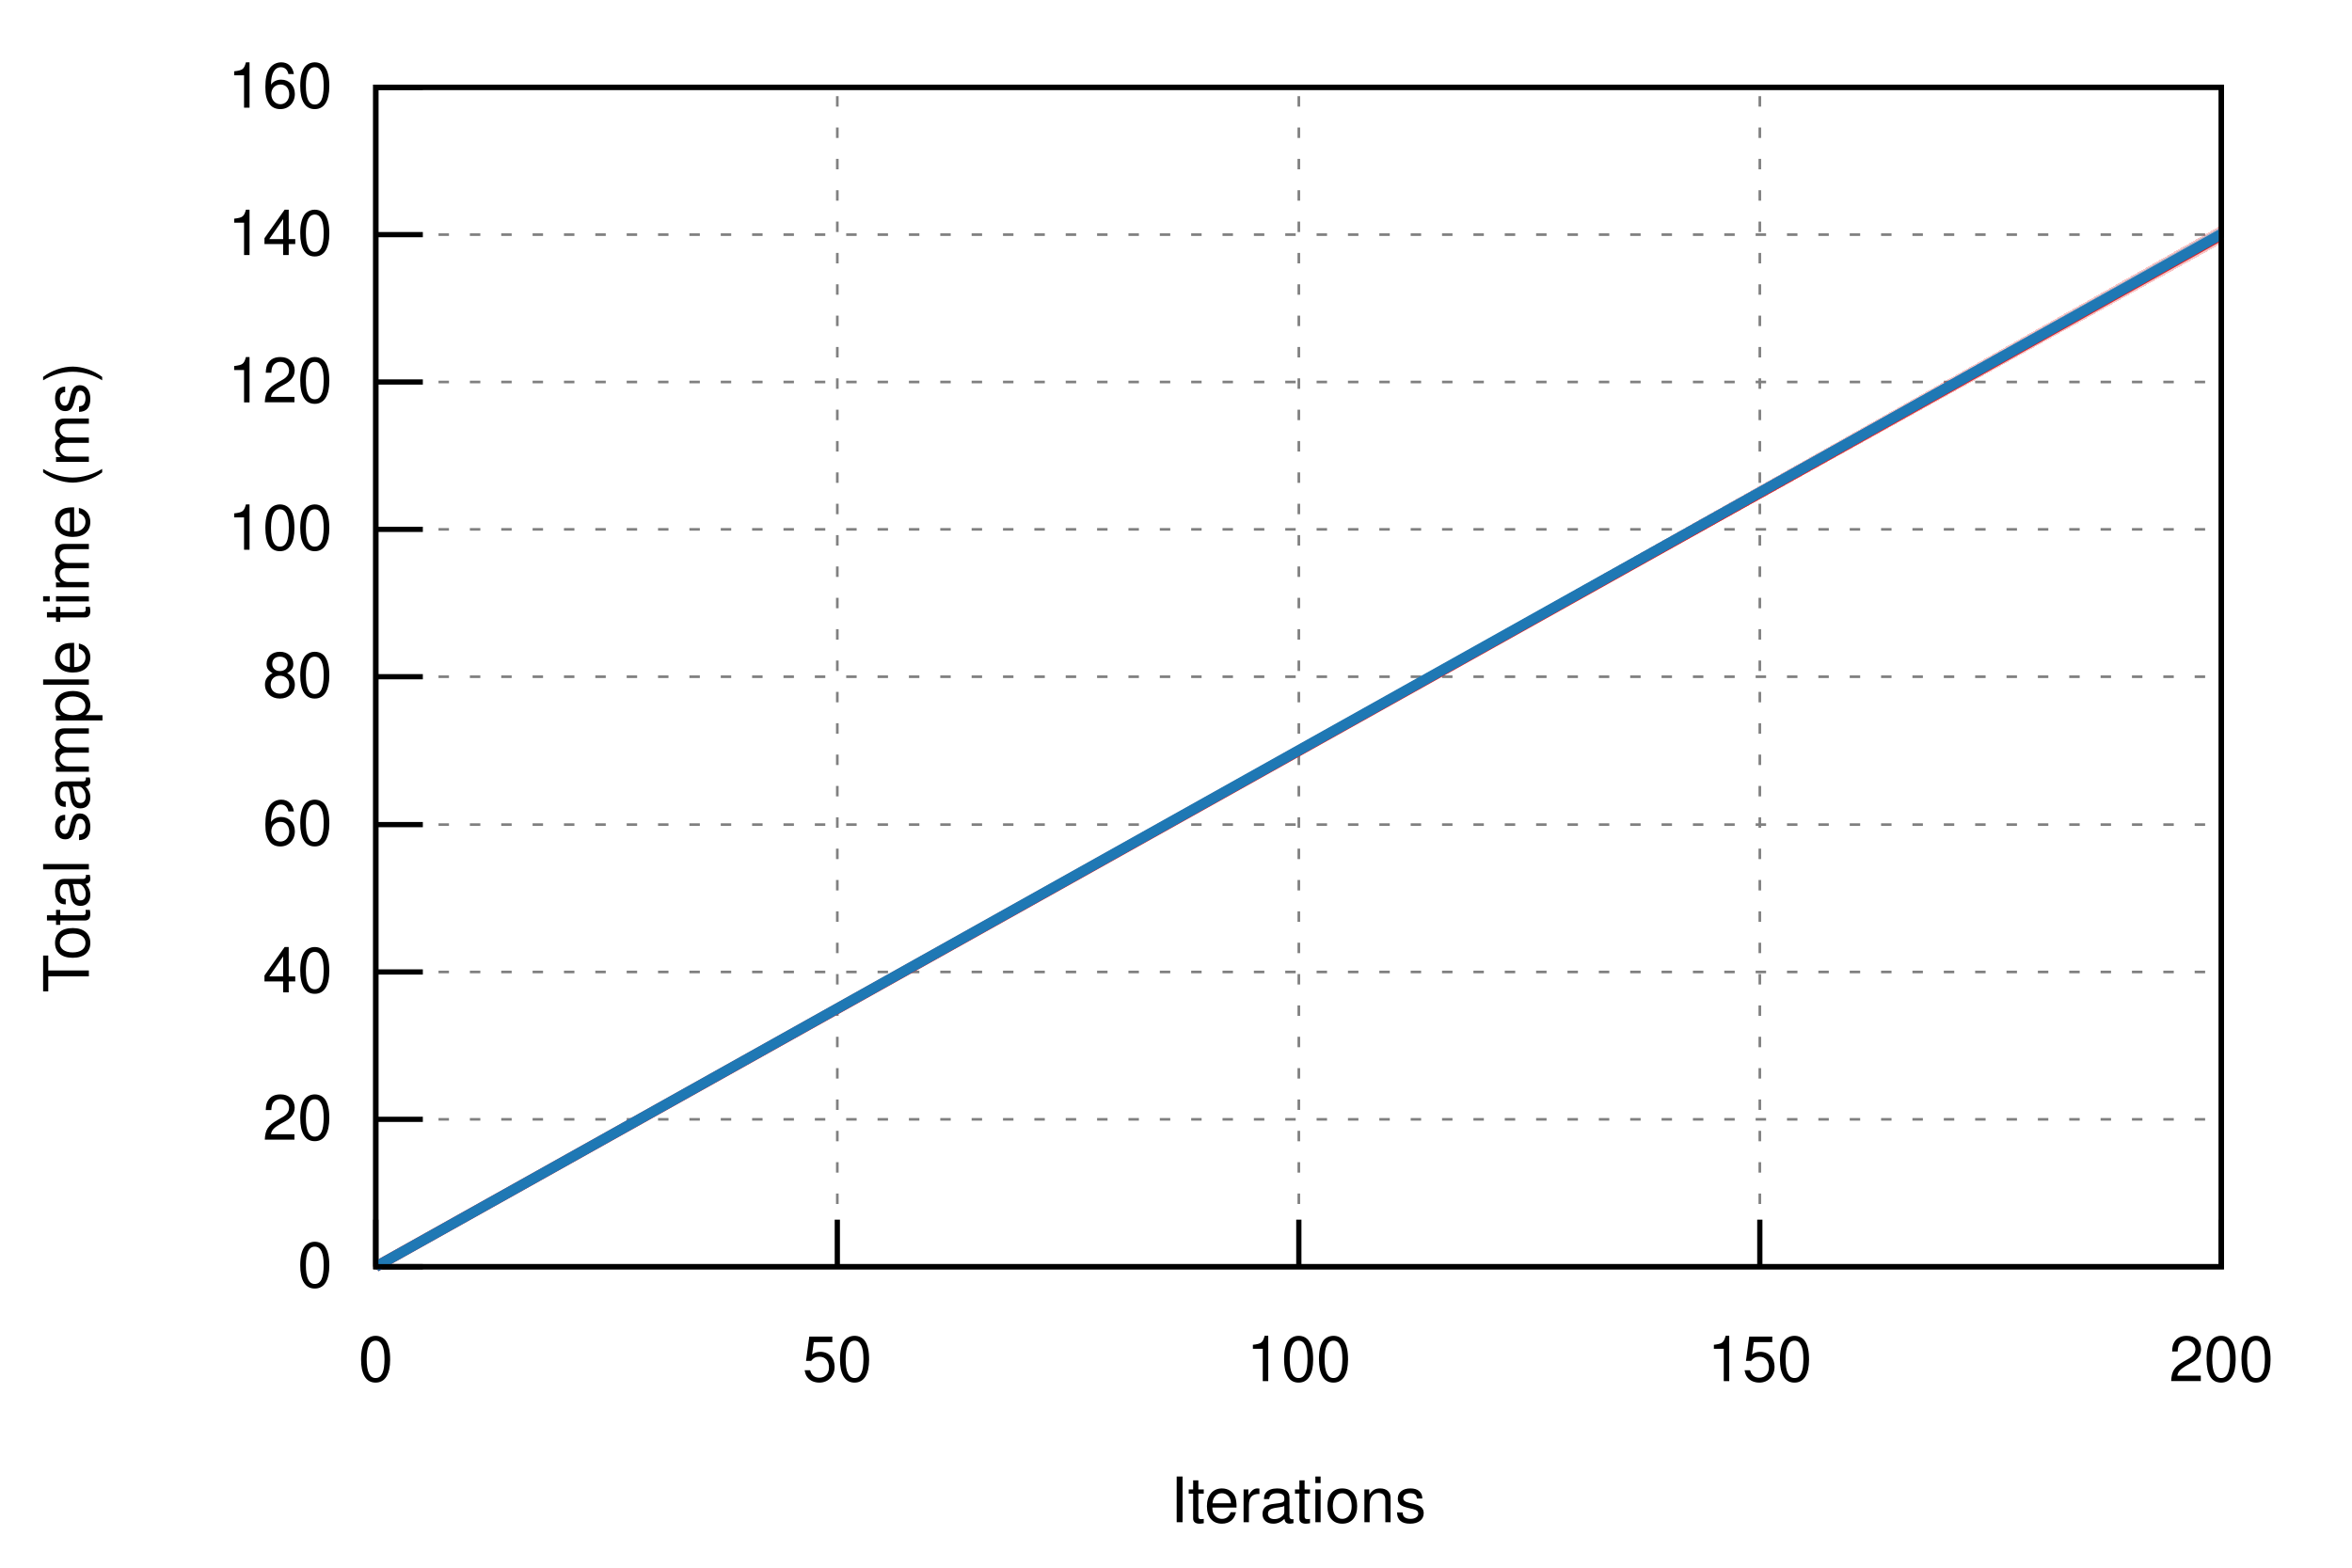
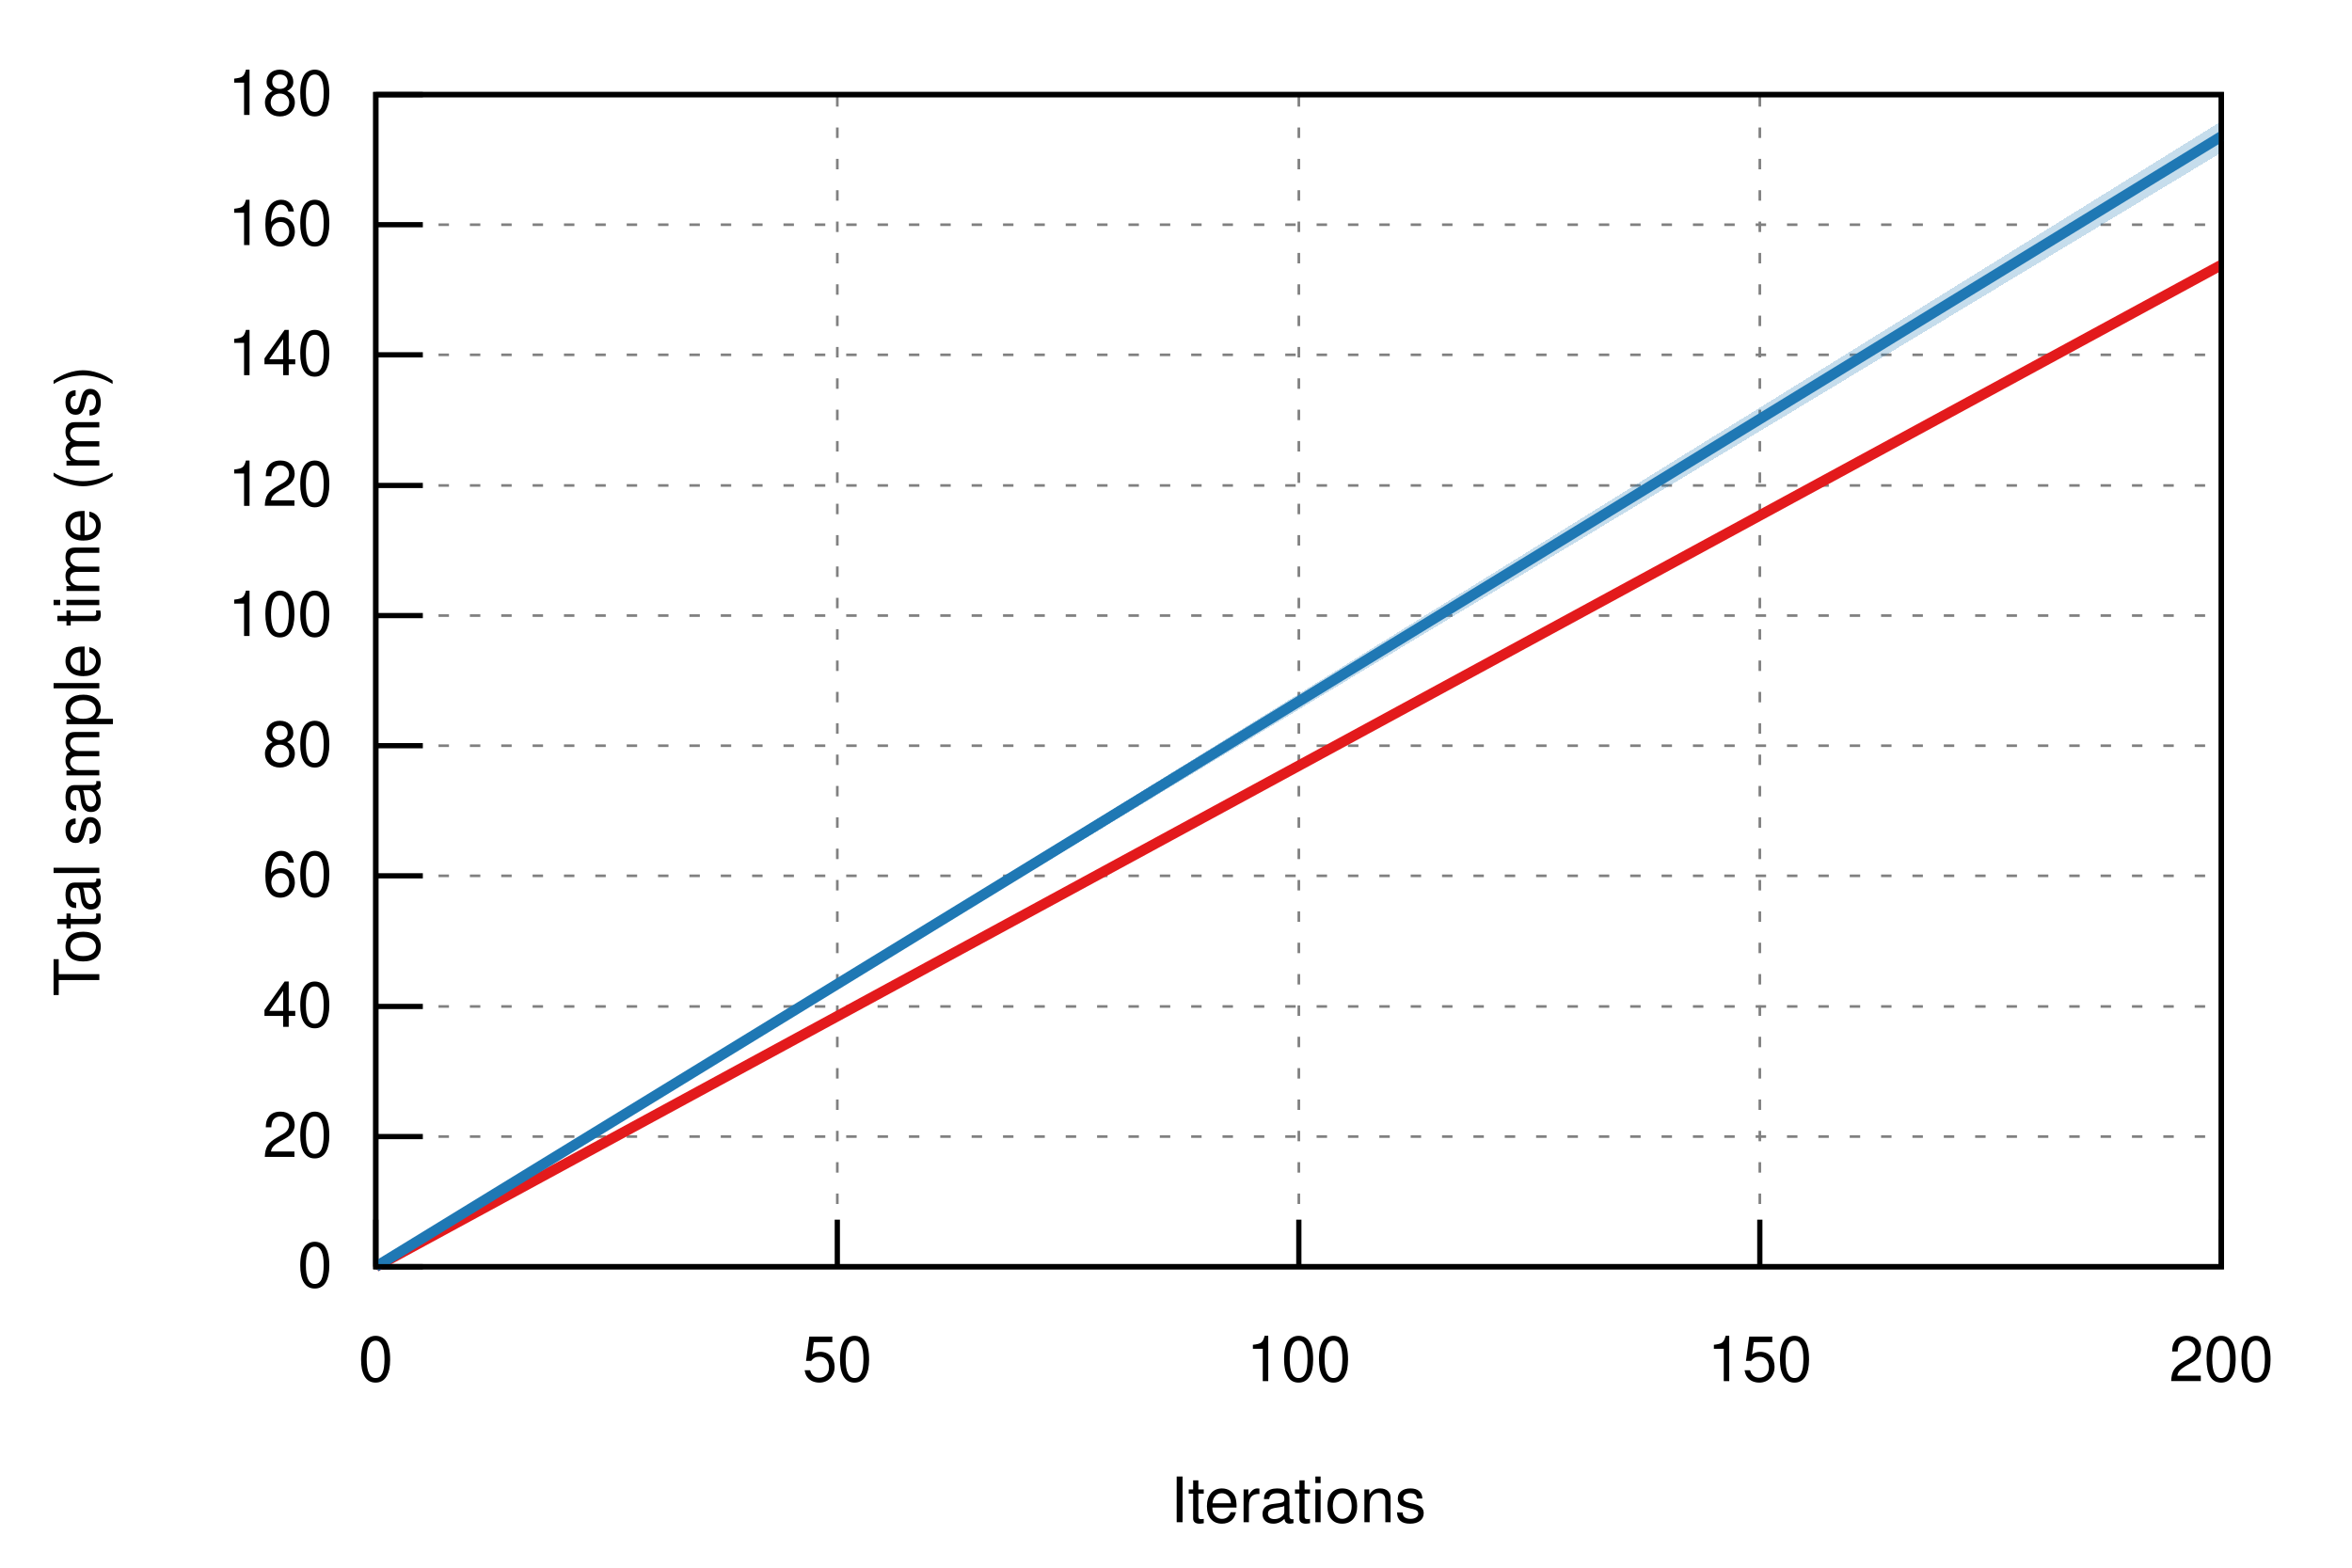
<svg xmlns="http://www.w3.org/2000/svg" xmlns:xlink="http://www.w3.org/1999/xlink" viewBox="0 0 450 300">
  <g id="gnuplot_canvas">
    <rect x="0" y="0" width="450" height="300" fill="none" />
    <defs>
-       <circle id="gpDot" r="0.5" stroke-width="0.5" />
+       <circle id="gpDot" r="0.5" stroke-width="0.5" stroke="currentColor" />
      <path id="gpPt0" stroke-width="0.222" stroke="currentColor" d="M-1,0 h2 M0,-1 v2" />
      <path id="gpPt1" stroke-width="0.222" stroke="currentColor" d="M-1,-1 L1,1 M1,-1 L-1,1" />
      <path id="gpPt2" stroke-width="0.222" stroke="currentColor" d="M-1,0 L1,0 M0,-1 L0,1 M-1,-1 L1,1 M-1,1 L1,-1" />
      <rect id="gpPt3" stroke-width="0.222" stroke="currentColor" x="-1" y="-1" width="2" height="2" />
      <rect id="gpPt4" stroke-width="0.222" stroke="currentColor" fill="currentColor" x="-1" y="-1" width="2" height="2" />
      <circle id="gpPt5" stroke-width="0.222" stroke="currentColor" cx="0" cy="0" r="1" />
      <use xlink:href="#gpPt5" id="gpPt6" fill="currentColor" stroke="none" />
      <path id="gpPt7" stroke-width="0.222" stroke="currentColor" d="M0,-1.33 L-1.33,0.67 L1.33,0.67 z" />
      <use xlink:href="#gpPt7" id="gpPt8" fill="currentColor" stroke="none" />
      <use xlink:href="#gpPt7" id="gpPt9" stroke="currentColor" transform="rotate(180)" />
      <use xlink:href="#gpPt9" id="gpPt10" fill="currentColor" stroke="none" />
      <use xlink:href="#gpPt3" id="gpPt11" stroke="currentColor" transform="rotate(45)" />
      <use xlink:href="#gpPt11" id="gpPt12" fill="currentColor" stroke="none" />
      <path id="gpPt13" stroke-width="0.222" stroke="currentColor" d="M0,1.330 L1.265,0.411 L0.782,-1.067 L-0.782,-1.076 L-1.265,0.411 z" />
      <use xlink:href="#gpPt13" id="gpPt14" fill="currentColor" stroke="none" />
      <filter id="textbox" filterUnits="objectBoundingBox" x="0" y="0" height="1" width="1">
        <feFlood flood-color="white" flood-opacity="1" result="bgnd" />
        <feComposite in="SourceGraphic" in2="bgnd" operator="atop" />
      </filter>
      <filter id="greybox" filterUnits="objectBoundingBox" x="0" y="0" height="1" width="1">
        <feFlood flood-color="lightgrey" flood-opacity="1" result="grey" />
        <feComposite in="SourceGraphic" in2="grey" operator="atop" />
      </filter>
    </defs>
    <g fill="none" color="white" stroke="currentColor" stroke-width="1.00" stroke-linecap="butt" stroke-linejoin="miter">
</g>
    <g fill="none" color="black" stroke="currentColor" stroke-width="1.00" stroke-linecap="butt" stroke-linejoin="miter">
</g>
    <g fill="none" color="black" stroke="black" stroke-width="0.50" stroke-linecap="butt" stroke-linejoin="miter">
</g>
    <g fill="none" color="gray" stroke="currentColor" stroke-width="0.50" stroke-linecap="butt" stroke-linejoin="miter">
      <path stroke="gray" stroke-dasharray="2,4" class="gridline" d="M71.9,242.4 L425.0,242.4  " />
    </g>
    <g fill="none" color="gray" stroke="gray" stroke-width="1.00" stroke-linecap="butt" stroke-linejoin="miter">
</g>
    <g fill="none" color="black" stroke="currentColor" stroke-width="1.00" stroke-linecap="butt" stroke-linejoin="miter">
      <path stroke="black" d="M71.9,242.4 L80.9,242.4  " />
      <g transform="translate(63.6,246.3)" stroke="none" fill="black" font-family="Helvetica" font-size="12.00" text-anchor="end">
        <text>
          <tspan font-family="Helvetica"> 0</tspan>
        </text>
      </g>
    </g>
    <g fill="none" color="black" stroke="currentColor" stroke-width="1.00" stroke-linecap="butt" stroke-linejoin="miter">
</g>
    <g fill="none" color="black" stroke="black" stroke-width="0.50" stroke-linecap="butt" stroke-linejoin="miter">
</g>
    <g fill="none" color="gray" stroke="currentColor" stroke-width="0.50" stroke-linecap="butt" stroke-linejoin="miter">
-       <path stroke="gray" stroke-dasharray="2,4" class="gridline" d="M71.9,214.2 L425.0,214.2  " />
-     </g>
-     <g fill="none" color="gray" stroke="gray" stroke-width="1.00" stroke-linecap="butt" stroke-linejoin="miter">
- </g>
-     <g fill="none" color="black" stroke="currentColor" stroke-width="1.00" stroke-linecap="butt" stroke-linejoin="miter">
-       <path stroke="black" d="M71.9,214.2 L80.9,214.2  " />
-       <g transform="translate(63.6,218.1)" stroke="none" fill="black" font-family="Helvetica" font-size="12.00" text-anchor="end">
+       <path stroke="gray" stroke-dasharray="2,4" class="gridline" d="M71.9,217.5 L425.0,217.5  " />
+     </g>
+     <g fill="none" color="gray" stroke="gray" stroke-width="1.00" stroke-linecap="butt" stroke-linejoin="miter">
+ </g>
+     <g fill="none" color="black" stroke="currentColor" stroke-width="1.00" stroke-linecap="butt" stroke-linejoin="miter">
+       <path stroke="black" d="M71.9,217.5 L80.9,217.5  " />
+       <g transform="translate(63.6,221.4)" stroke="none" fill="black" font-family="Helvetica" font-size="12.00" text-anchor="end">
        <text>
          <tspan font-family="Helvetica"> 20</tspan>
        </text>
      </g>
    </g>
    <g fill="none" color="black" stroke="currentColor" stroke-width="1.00" stroke-linecap="butt" stroke-linejoin="miter">
</g>
    <g fill="none" color="black" stroke="black" stroke-width="0.50" stroke-linecap="butt" stroke-linejoin="miter">
</g>
    <g fill="none" color="gray" stroke="currentColor" stroke-width="0.50" stroke-linecap="butt" stroke-linejoin="miter">
-       <path stroke="gray" stroke-dasharray="2,4" class="gridline" d="M71.9,186.0 L425.0,186.0  " />
-     </g>
-     <g fill="none" color="gray" stroke="gray" stroke-width="1.00" stroke-linecap="butt" stroke-linejoin="miter">
- </g>
-     <g fill="none" color="black" stroke="currentColor" stroke-width="1.00" stroke-linecap="butt" stroke-linejoin="miter">
-       <path stroke="black" d="M71.9,186.0 L80.9,186.0  " />
-       <g transform="translate(63.6,189.9)" stroke="none" fill="black" font-family="Helvetica" font-size="12.00" text-anchor="end">
+       <path stroke="gray" stroke-dasharray="2,4" class="gridline" d="M71.9,192.6 L425.0,192.6  " />
+     </g>
+     <g fill="none" color="gray" stroke="gray" stroke-width="1.00" stroke-linecap="butt" stroke-linejoin="miter">
+ </g>
+     <g fill="none" color="black" stroke="currentColor" stroke-width="1.00" stroke-linecap="butt" stroke-linejoin="miter">
+       <path stroke="black" d="M71.9,192.6 L80.9,192.6  " />
+       <g transform="translate(63.6,196.5)" stroke="none" fill="black" font-family="Helvetica" font-size="12.00" text-anchor="end">
        <text>
          <tspan font-family="Helvetica"> 40</tspan>
        </text>
      </g>
    </g>
    <g fill="none" color="black" stroke="currentColor" stroke-width="1.00" stroke-linecap="butt" stroke-linejoin="miter">
</g>
    <g fill="none" color="black" stroke="black" stroke-width="0.50" stroke-linecap="butt" stroke-linejoin="miter">
</g>
    <g fill="none" color="gray" stroke="currentColor" stroke-width="0.50" stroke-linecap="butt" stroke-linejoin="miter">
-       <path stroke="gray" stroke-dasharray="2,4" class="gridline" d="M71.9,157.8 L425.0,157.8  " />
-     </g>
-     <g fill="none" color="gray" stroke="gray" stroke-width="1.00" stroke-linecap="butt" stroke-linejoin="miter">
- </g>
-     <g fill="none" color="black" stroke="currentColor" stroke-width="1.00" stroke-linecap="butt" stroke-linejoin="miter">
-       <path stroke="black" d="M71.9,157.8 L80.9,157.8  " />
-       <g transform="translate(63.6,161.7)" stroke="none" fill="black" font-family="Helvetica" font-size="12.00" text-anchor="end">
+       <path stroke="gray" stroke-dasharray="2,4" class="gridline" d="M71.9,167.6 L425.0,167.6  " />
+     </g>
+     <g fill="none" color="gray" stroke="gray" stroke-width="1.00" stroke-linecap="butt" stroke-linejoin="miter">
+ </g>
+     <g fill="none" color="black" stroke="currentColor" stroke-width="1.00" stroke-linecap="butt" stroke-linejoin="miter">
+       <path stroke="black" d="M71.9,167.6 L80.9,167.6  " />
+       <g transform="translate(63.6,171.5)" stroke="none" fill="black" font-family="Helvetica" font-size="12.00" text-anchor="end">
        <text>
          <tspan font-family="Helvetica"> 60</tspan>
        </text>
      </g>
    </g>
    <g fill="none" color="black" stroke="currentColor" stroke-width="1.00" stroke-linecap="butt" stroke-linejoin="miter">
</g>
    <g fill="none" color="black" stroke="black" stroke-width="0.50" stroke-linecap="butt" stroke-linejoin="miter">
</g>
    <g fill="none" color="gray" stroke="currentColor" stroke-width="0.50" stroke-linecap="butt" stroke-linejoin="miter">
-       <path stroke="gray" stroke-dasharray="2,4" class="gridline" d="M71.9,129.5 L425.0,129.5  " />
-     </g>
-     <g fill="none" color="gray" stroke="gray" stroke-width="1.00" stroke-linecap="butt" stroke-linejoin="miter">
- </g>
-     <g fill="none" color="black" stroke="currentColor" stroke-width="1.00" stroke-linecap="butt" stroke-linejoin="miter">
-       <path stroke="black" d="M71.9,129.5 L80.9,129.5  " />
-       <g transform="translate(63.6,133.4)" stroke="none" fill="black" font-family="Helvetica" font-size="12.00" text-anchor="end">
+       <path stroke="gray" stroke-dasharray="2,4" class="gridline" d="M71.9,142.7 L425.0,142.7  " />
+     </g>
+     <g fill="none" color="gray" stroke="gray" stroke-width="1.00" stroke-linecap="butt" stroke-linejoin="miter">
+ </g>
+     <g fill="none" color="black" stroke="currentColor" stroke-width="1.00" stroke-linecap="butt" stroke-linejoin="miter">
+       <path stroke="black" d="M71.9,142.7 L80.9,142.7  " />
+       <g transform="translate(63.6,146.6)" stroke="none" fill="black" font-family="Helvetica" font-size="12.00" text-anchor="end">
        <text>
          <tspan font-family="Helvetica"> 80</tspan>
        </text>
      </g>
    </g>
    <g fill="none" color="black" stroke="currentColor" stroke-width="1.00" stroke-linecap="butt" stroke-linejoin="miter">
</g>
    <g fill="none" color="black" stroke="black" stroke-width="0.50" stroke-linecap="butt" stroke-linejoin="miter">
</g>
    <g fill="none" color="gray" stroke="currentColor" stroke-width="0.50" stroke-linecap="butt" stroke-linejoin="miter">
-       <path stroke="gray" stroke-dasharray="2,4" class="gridline" d="M71.9,101.3 L425.0,101.3  " />
-     </g>
-     <g fill="none" color="gray" stroke="gray" stroke-width="1.00" stroke-linecap="butt" stroke-linejoin="miter">
- </g>
-     <g fill="none" color="black" stroke="currentColor" stroke-width="1.00" stroke-linecap="butt" stroke-linejoin="miter">
-       <path stroke="black" d="M71.9,101.3 L80.9,101.3  " />
-       <g transform="translate(63.6,105.2)" stroke="none" fill="black" font-family="Helvetica" font-size="12.00" text-anchor="end">
+       <path stroke="gray" stroke-dasharray="2,4" class="gridline" d="M71.9,117.8 L425.0,117.8  " />
+     </g>
+     <g fill="none" color="gray" stroke="gray" stroke-width="1.00" stroke-linecap="butt" stroke-linejoin="miter">
+ </g>
+     <g fill="none" color="black" stroke="currentColor" stroke-width="1.00" stroke-linecap="butt" stroke-linejoin="miter">
+       <path stroke="black" d="M71.9,117.8 L80.9,117.8  " />
+       <g transform="translate(63.6,121.7)" stroke="none" fill="black" font-family="Helvetica" font-size="12.00" text-anchor="end">
        <text>
          <tspan font-family="Helvetica"> 100</tspan>
        </text>
      </g>
    </g>
    <g fill="none" color="black" stroke="currentColor" stroke-width="1.00" stroke-linecap="butt" stroke-linejoin="miter">
</g>
    <g fill="none" color="black" stroke="black" stroke-width="0.50" stroke-linecap="butt" stroke-linejoin="miter">
</g>
    <g fill="none" color="gray" stroke="currentColor" stroke-width="0.50" stroke-linecap="butt" stroke-linejoin="miter">
-       <path stroke="gray" stroke-dasharray="2,4" class="gridline" d="M71.9,73.1 L425.0,73.1  " />
-     </g>
-     <g fill="none" color="gray" stroke="gray" stroke-width="1.00" stroke-linecap="butt" stroke-linejoin="miter">
- </g>
-     <g fill="none" color="black" stroke="currentColor" stroke-width="1.00" stroke-linecap="butt" stroke-linejoin="miter">
-       <path stroke="black" d="M71.9,73.1 L80.9,73.1  " />
-       <g transform="translate(63.6,77.0)" stroke="none" fill="black" font-family="Helvetica" font-size="12.00" text-anchor="end">
+       <path stroke="gray" stroke-dasharray="2,4" class="gridline" d="M71.9,92.9 L425.0,92.9  " />
+     </g>
+     <g fill="none" color="gray" stroke="gray" stroke-width="1.00" stroke-linecap="butt" stroke-linejoin="miter">
+ </g>
+     <g fill="none" color="black" stroke="currentColor" stroke-width="1.00" stroke-linecap="butt" stroke-linejoin="miter">
+       <path stroke="black" d="M71.9,92.9 L80.9,92.9  " />
+       <g transform="translate(63.6,96.8)" stroke="none" fill="black" font-family="Helvetica" font-size="12.00" text-anchor="end">
        <text>
          <tspan font-family="Helvetica"> 120</tspan>
        </text>
      </g>
    </g>
    <g fill="none" color="black" stroke="currentColor" stroke-width="1.00" stroke-linecap="butt" stroke-linejoin="miter">
</g>
    <g fill="none" color="black" stroke="black" stroke-width="0.50" stroke-linecap="butt" stroke-linejoin="miter">
</g>
    <g fill="none" color="gray" stroke="currentColor" stroke-width="0.50" stroke-linecap="butt" stroke-linejoin="miter">
-       <path stroke="gray" stroke-dasharray="2,4" class="gridline" d="M71.9,44.9 L425.0,44.9  " />
-     </g>
-     <g fill="none" color="gray" stroke="gray" stroke-width="1.00" stroke-linecap="butt" stroke-linejoin="miter">
- </g>
-     <g fill="none" color="black" stroke="currentColor" stroke-width="1.00" stroke-linecap="butt" stroke-linejoin="miter">
-       <path stroke="black" d="M71.9,44.9 L80.9,44.9  " />
-       <g transform="translate(63.6,48.8)" stroke="none" fill="black" font-family="Helvetica" font-size="12.00" text-anchor="end">
+       <path stroke="gray" stroke-dasharray="2,4" class="gridline" d="M71.9,67.9 L425.0,67.9  " />
+     </g>
+     <g fill="none" color="gray" stroke="gray" stroke-width="1.00" stroke-linecap="butt" stroke-linejoin="miter">
+ </g>
+     <g fill="none" color="black" stroke="currentColor" stroke-width="1.00" stroke-linecap="butt" stroke-linejoin="miter">
+       <path stroke="black" d="M71.9,67.9 L80.9,67.9  " />
+       <g transform="translate(63.6,71.8)" stroke="none" fill="black" font-family="Helvetica" font-size="12.00" text-anchor="end">
        <text>
          <tspan font-family="Helvetica"> 140</tspan>
        </text>
      </g>
    </g>
    <g fill="none" color="black" stroke="currentColor" stroke-width="1.00" stroke-linecap="butt" stroke-linejoin="miter">
</g>
    <g fill="none" color="black" stroke="black" stroke-width="0.50" stroke-linecap="butt" stroke-linejoin="miter">
</g>
    <g fill="none" color="gray" stroke="currentColor" stroke-width="0.50" stroke-linecap="butt" stroke-linejoin="miter">
-       <path stroke="gray" stroke-dasharray="2,4" class="gridline" d="M71.9,16.7 L425.0,16.7  " />
-     </g>
-     <g fill="none" color="gray" stroke="gray" stroke-width="1.00" stroke-linecap="butt" stroke-linejoin="miter">
- </g>
-     <g fill="none" color="black" stroke="currentColor" stroke-width="1.00" stroke-linecap="butt" stroke-linejoin="miter">
-       <path stroke="black" d="M71.9,16.7 L80.9,16.7  " />
-       <g transform="translate(63.6,20.6)" stroke="none" fill="black" font-family="Helvetica" font-size="12.00" text-anchor="end">
+       <path stroke="gray" stroke-dasharray="2,4" class="gridline" d="M71.9,43.0 L425.0,43.0  " />
+     </g>
+     <g fill="none" color="gray" stroke="gray" stroke-width="1.00" stroke-linecap="butt" stroke-linejoin="miter">
+ </g>
+     <g fill="none" color="black" stroke="currentColor" stroke-width="1.00" stroke-linecap="butt" stroke-linejoin="miter">
+       <path stroke="black" d="M71.9,43.0 L80.9,43.0  " />
+       <g transform="translate(63.6,46.9)" stroke="none" fill="black" font-family="Helvetica" font-size="12.00" text-anchor="end">
        <text>
          <tspan font-family="Helvetica"> 160</tspan>
        </text>
      </g>
    </g>
    <g fill="none" color="black" stroke="currentColor" stroke-width="1.00" stroke-linecap="butt" stroke-linejoin="miter">
</g>
    <g fill="none" color="black" stroke="black" stroke-width="0.50" stroke-linecap="butt" stroke-linejoin="miter">
</g>
    <g fill="none" color="gray" stroke="currentColor" stroke-width="0.50" stroke-linecap="butt" stroke-linejoin="miter">
-       <path stroke="gray" stroke-dasharray="2,4" class="gridline" d="M71.9,242.4 L71.9,16.7  " />
+       <path stroke="gray" stroke-dasharray="2,4" class="gridline" d="M71.9,18.1 L425.0,18.1  " />
+     </g>
+     <g fill="none" color="gray" stroke="gray" stroke-width="1.00" stroke-linecap="butt" stroke-linejoin="miter">
+ </g>
+     <g fill="none" color="black" stroke="currentColor" stroke-width="1.00" stroke-linecap="butt" stroke-linejoin="miter">
+       <path stroke="black" d="M71.9,18.1 L80.9,18.1  " />
+       <g transform="translate(63.6,22.0)" stroke="none" fill="black" font-family="Helvetica" font-size="12.00" text-anchor="end">
+         <text>
+           <tspan font-family="Helvetica"> 180</tspan>
+         </text>
+       </g>
+     </g>
+     <g fill="none" color="black" stroke="currentColor" stroke-width="1.00" stroke-linecap="butt" stroke-linejoin="miter">
+ </g>
+     <g fill="none" color="black" stroke="black" stroke-width="0.50" stroke-linecap="butt" stroke-linejoin="miter">
+ </g>
+     <g fill="none" color="gray" stroke="currentColor" stroke-width="0.50" stroke-linecap="butt" stroke-linejoin="miter">
+       <path stroke="gray" stroke-dasharray="2,4" class="gridline" d="M71.9,242.4 L71.9,18.1  " />
    </g>
    <g fill="none" color="gray" stroke="gray" stroke-width="1.00" stroke-linecap="butt" stroke-linejoin="miter">
</g>
    <g fill="none" color="black" stroke="currentColor" stroke-width="1.00" stroke-linecap="butt" stroke-linejoin="miter">
      <path stroke="black" d="M71.9,242.4 L71.9,233.4  " />
      <g transform="translate(71.9,264.3)" stroke="none" fill="black" font-family="Helvetica" font-size="12.00" text-anchor="middle">
        <text>
          <tspan font-family="Helvetica"> 0</tspan>
        </text>
      </g>
    </g>
    <g fill="none" color="black" stroke="currentColor" stroke-width="1.00" stroke-linecap="butt" stroke-linejoin="miter">
</g>
    <g fill="none" color="black" stroke="black" stroke-width="0.50" stroke-linecap="butt" stroke-linejoin="miter">
</g>
    <g fill="none" color="gray" stroke="currentColor" stroke-width="0.50" stroke-linecap="butt" stroke-linejoin="miter">
-       <path stroke="gray" stroke-dasharray="2,4" class="gridline" d="M160.2,242.4 L160.2,16.7  " />
+       <path stroke="gray" stroke-dasharray="2,4" class="gridline" d="M160.2,242.4 L160.2,18.1  " />
    </g>
    <g fill="none" color="gray" stroke="gray" stroke-width="1.00" stroke-linecap="butt" stroke-linejoin="miter">
</g>
    <g fill="none" color="black" stroke="currentColor" stroke-width="1.00" stroke-linecap="butt" stroke-linejoin="miter">
      <path stroke="black" d="M160.2,242.4 L160.2,233.4  " />
      <g transform="translate(160.2,264.3)" stroke="none" fill="black" font-family="Helvetica" font-size="12.00" text-anchor="middle">
        <text>
          <tspan font-family="Helvetica"> 50</tspan>
        </text>
      </g>
    </g>
    <g fill="none" color="black" stroke="currentColor" stroke-width="1.00" stroke-linecap="butt" stroke-linejoin="miter">
</g>
    <g fill="none" color="black" stroke="black" stroke-width="0.50" stroke-linecap="butt" stroke-linejoin="miter">
</g>
    <g fill="none" color="gray" stroke="currentColor" stroke-width="0.50" stroke-linecap="butt" stroke-linejoin="miter">
-       <path stroke="gray" stroke-dasharray="2,4" class="gridline" d="M248.5,242.4 L248.5,16.7  " />
+       <path stroke="gray" stroke-dasharray="2,4" class="gridline" d="M248.5,242.4 L248.5,18.1  " />
    </g>
    <g fill="none" color="gray" stroke="gray" stroke-width="1.00" stroke-linecap="butt" stroke-linejoin="miter">
</g>
    <g fill="none" color="black" stroke="currentColor" stroke-width="1.00" stroke-linecap="butt" stroke-linejoin="miter">
      <path stroke="black" d="M248.5,242.4 L248.5,233.4  " />
      <g transform="translate(248.5,264.3)" stroke="none" fill="black" font-family="Helvetica" font-size="12.00" text-anchor="middle">
        <text>
          <tspan font-family="Helvetica"> 100</tspan>
        </text>
      </g>
    </g>
    <g fill="none" color="black" stroke="currentColor" stroke-width="1.00" stroke-linecap="butt" stroke-linejoin="miter">
</g>
    <g fill="none" color="black" stroke="black" stroke-width="0.50" stroke-linecap="butt" stroke-linejoin="miter">
</g>
    <g fill="none" color="gray" stroke="currentColor" stroke-width="0.50" stroke-linecap="butt" stroke-linejoin="miter">
-       <path stroke="gray" stroke-dasharray="2,4" class="gridline" d="M336.7,242.4 L336.7,16.7  " />
+       <path stroke="gray" stroke-dasharray="2,4" class="gridline" d="M336.7,242.4 L336.7,18.1  " />
    </g>
    <g fill="none" color="gray" stroke="gray" stroke-width="1.00" stroke-linecap="butt" stroke-linejoin="miter">
</g>
    <g fill="none" color="black" stroke="currentColor" stroke-width="1.00" stroke-linecap="butt" stroke-linejoin="miter">
      <path stroke="black" d="M336.7,242.4 L336.7,233.4  " />
      <g transform="translate(336.7,264.3)" stroke="none" fill="black" font-family="Helvetica" font-size="12.00" text-anchor="middle">
        <text>
          <tspan font-family="Helvetica"> 150</tspan>
        </text>
      </g>
    </g>
    <g fill="none" color="black" stroke="currentColor" stroke-width="1.00" stroke-linecap="butt" stroke-linejoin="miter">
</g>
    <g fill="none" color="black" stroke="black" stroke-width="0.50" stroke-linecap="butt" stroke-linejoin="miter">
</g>
    <g fill="none" color="gray" stroke="currentColor" stroke-width="0.50" stroke-linecap="butt" stroke-linejoin="miter">
-       <path stroke="gray" stroke-dasharray="2,4" class="gridline" d="M425.0,242.4 L425.0,16.7  " />
+       <path stroke="gray" stroke-dasharray="2,4" class="gridline" d="M425.0,242.4 L425.0,18.1  " />
    </g>
    <g fill="none" color="gray" stroke="gray" stroke-width="1.00" stroke-linecap="butt" stroke-linejoin="miter">
</g>
    <g fill="none" color="black" stroke="currentColor" stroke-width="1.00" stroke-linecap="butt" stroke-linejoin="miter">
      <path stroke="black" d="M425.0,242.4 L425.0,233.4  " />
      <g transform="translate(425.0,264.3)" stroke="none" fill="black" font-family="Helvetica" font-size="12.00" text-anchor="middle">
        <text>
          <tspan font-family="Helvetica"> 200</tspan>
        </text>
      </g>
    </g>
    <g fill="none" color="black" stroke="currentColor" stroke-width="1.00" stroke-linecap="butt" stroke-linejoin="miter">
</g>
    <g fill="none" color="black" stroke="currentColor" stroke-width="1.00" stroke-linecap="butt" stroke-linejoin="miter">
-       <path stroke="black" d="M71.9,16.7 L71.9,242.4 L425.0,242.4 L425.0,16.7 L71.9,16.7 Z  " />
-     </g>
-     <g fill="none" color="black" stroke="currentColor" stroke-width="1.00" stroke-linecap="butt" stroke-linejoin="miter">
-       <g transform="translate(17.0,129.6) rotate(270)" stroke="none" fill="black" font-family="Helvetica" font-size="12.00" text-anchor="middle">
+       <path stroke="black" d="M71.9,18.1 L71.9,242.4 L425.0,242.4 L425.0,18.1 L71.9,18.1 Z  " />
+     </g>
+     <g fill="none" color="black" stroke="currentColor" stroke-width="1.00" stroke-linecap="butt" stroke-linejoin="miter">
+       <g transform="translate(19.0,130.3) rotate(270)" stroke="none" fill="black" font-family="Helvetica" font-size="12.00" text-anchor="middle">
        <text>
          <tspan font-family="Helvetica">Total sample time (ms)</tspan>
        </text>
      </g>
    </g>
    <g fill="none" color="black" stroke="currentColor" stroke-width="1.00" stroke-linecap="butt" stroke-linejoin="miter">
      <g transform="translate(248.4,291.3)" stroke="none" fill="black" font-family="Helvetica" font-size="12.00" text-anchor="middle">
        <text>
          <tspan font-family="Helvetica">Iterations</tspan>
        </text>
      </g>
    </g>
    <g fill="none" color="black" stroke="currentColor" stroke-width="1.00" stroke-linecap="butt" stroke-linejoin="miter">
</g>
    <g id="gnuplot_plot_1">
      <g fill="none" color="black" stroke="currentColor" stroke-width="1.00" stroke-linecap="butt" stroke-linejoin="miter">
        <g stroke="none" shape-rendering="crispEdges">
-           <polygon fill="rgb(227,  26,  28)" fill-opacity="0.25" points="71.9,242.4 71.9,242.4 425.0,43.1 425.0,46.6 " />
+           <polygon fill="rgb(227,  26,  28)" fill-opacity="0.25" points="71.9,242.4 71.9,242.4 71.9,242.4 " />
+           <polygon fill="rgb(227,  26,  28)" fill-opacity="0.25" points="71.9,242.4 425.0,51.3 425.0,50.1 " />
        </g>
      </g>
    </g>
    <g id="gnuplot_plot_2">
      <g fill="none" color="black" stroke="currentColor" stroke-width="1.00" stroke-linecap="butt" stroke-linejoin="miter">
        <g stroke="none" shape-rendering="crispEdges">
-           <polygon fill="rgb( 31, 120, 180)" fill-opacity="0.25" points="71.9,242.4 71.9,242.4 425.0,43.4 425.0,46.0 " />
+           <polygon fill="rgb( 31, 120, 180)" fill-opacity="0.25" points="71.9,242.4 71.9,242.4 71.9,242.4 " />
+           <polygon fill="rgb( 31, 120, 180)" fill-opacity="0.25" points="71.9,242.4 425.0,29.2 425.0,23.2 " />
        </g>
      </g>
    </g>
    <g id="gnuplot_plot_3">
      <g fill="none" color="white" stroke="rgb( 31, 120, 180)" stroke-width="2.00" stroke-linecap="butt" stroke-linejoin="miter">
</g>
      <g fill="none" color="black" stroke="currentColor" stroke-width="2.00" stroke-linecap="butt" stroke-linejoin="miter">
-         <path stroke="rgb(227,  26,  28)" d="M71.9,242.4 L425.0,45.0  " />
+         <path stroke="rgb(227,  26,  28)" d="M71.9,242.4 L425.0,50.7  " />
      </g>
    </g>
    <g id="gnuplot_plot_4">
      <g fill="none" color="black" stroke="currentColor" stroke-width="2.00" stroke-linecap="butt" stroke-linejoin="miter">
-         <path stroke="rgb( 31, 120, 180)" d="M71.9,242.4 L425.0,44.8  " />
+         <path stroke="rgb( 31, 120, 180)" d="M71.9,242.4 L425.0,26.1  " />
      </g>
    </g>
    <g fill="none" color="black" stroke="currentColor" stroke-width="2.00" stroke-linecap="butt" stroke-linejoin="miter">
</g>
    <g fill="none" color="black" stroke="black" stroke-width="1.00" stroke-linecap="butt" stroke-linejoin="miter">
</g>
    <g fill="none" color="black" stroke="currentColor" stroke-width="1.00" stroke-linecap="butt" stroke-linejoin="miter">
-       <path stroke="black" d="M71.9,16.7 L71.9,242.4 L425.0,242.4 L425.0,16.7 L71.9,16.7 Z  " />
+       <path stroke="black" d="M71.9,18.1 L71.9,242.4 L425.0,242.4 L425.0,18.1 L71.9,18.1 Z  " />
    </g>
    <g fill="none" color="black" stroke="currentColor" stroke-width="1.00" stroke-linecap="butt" stroke-linejoin="miter">
</g>
  </g>
</svg>
